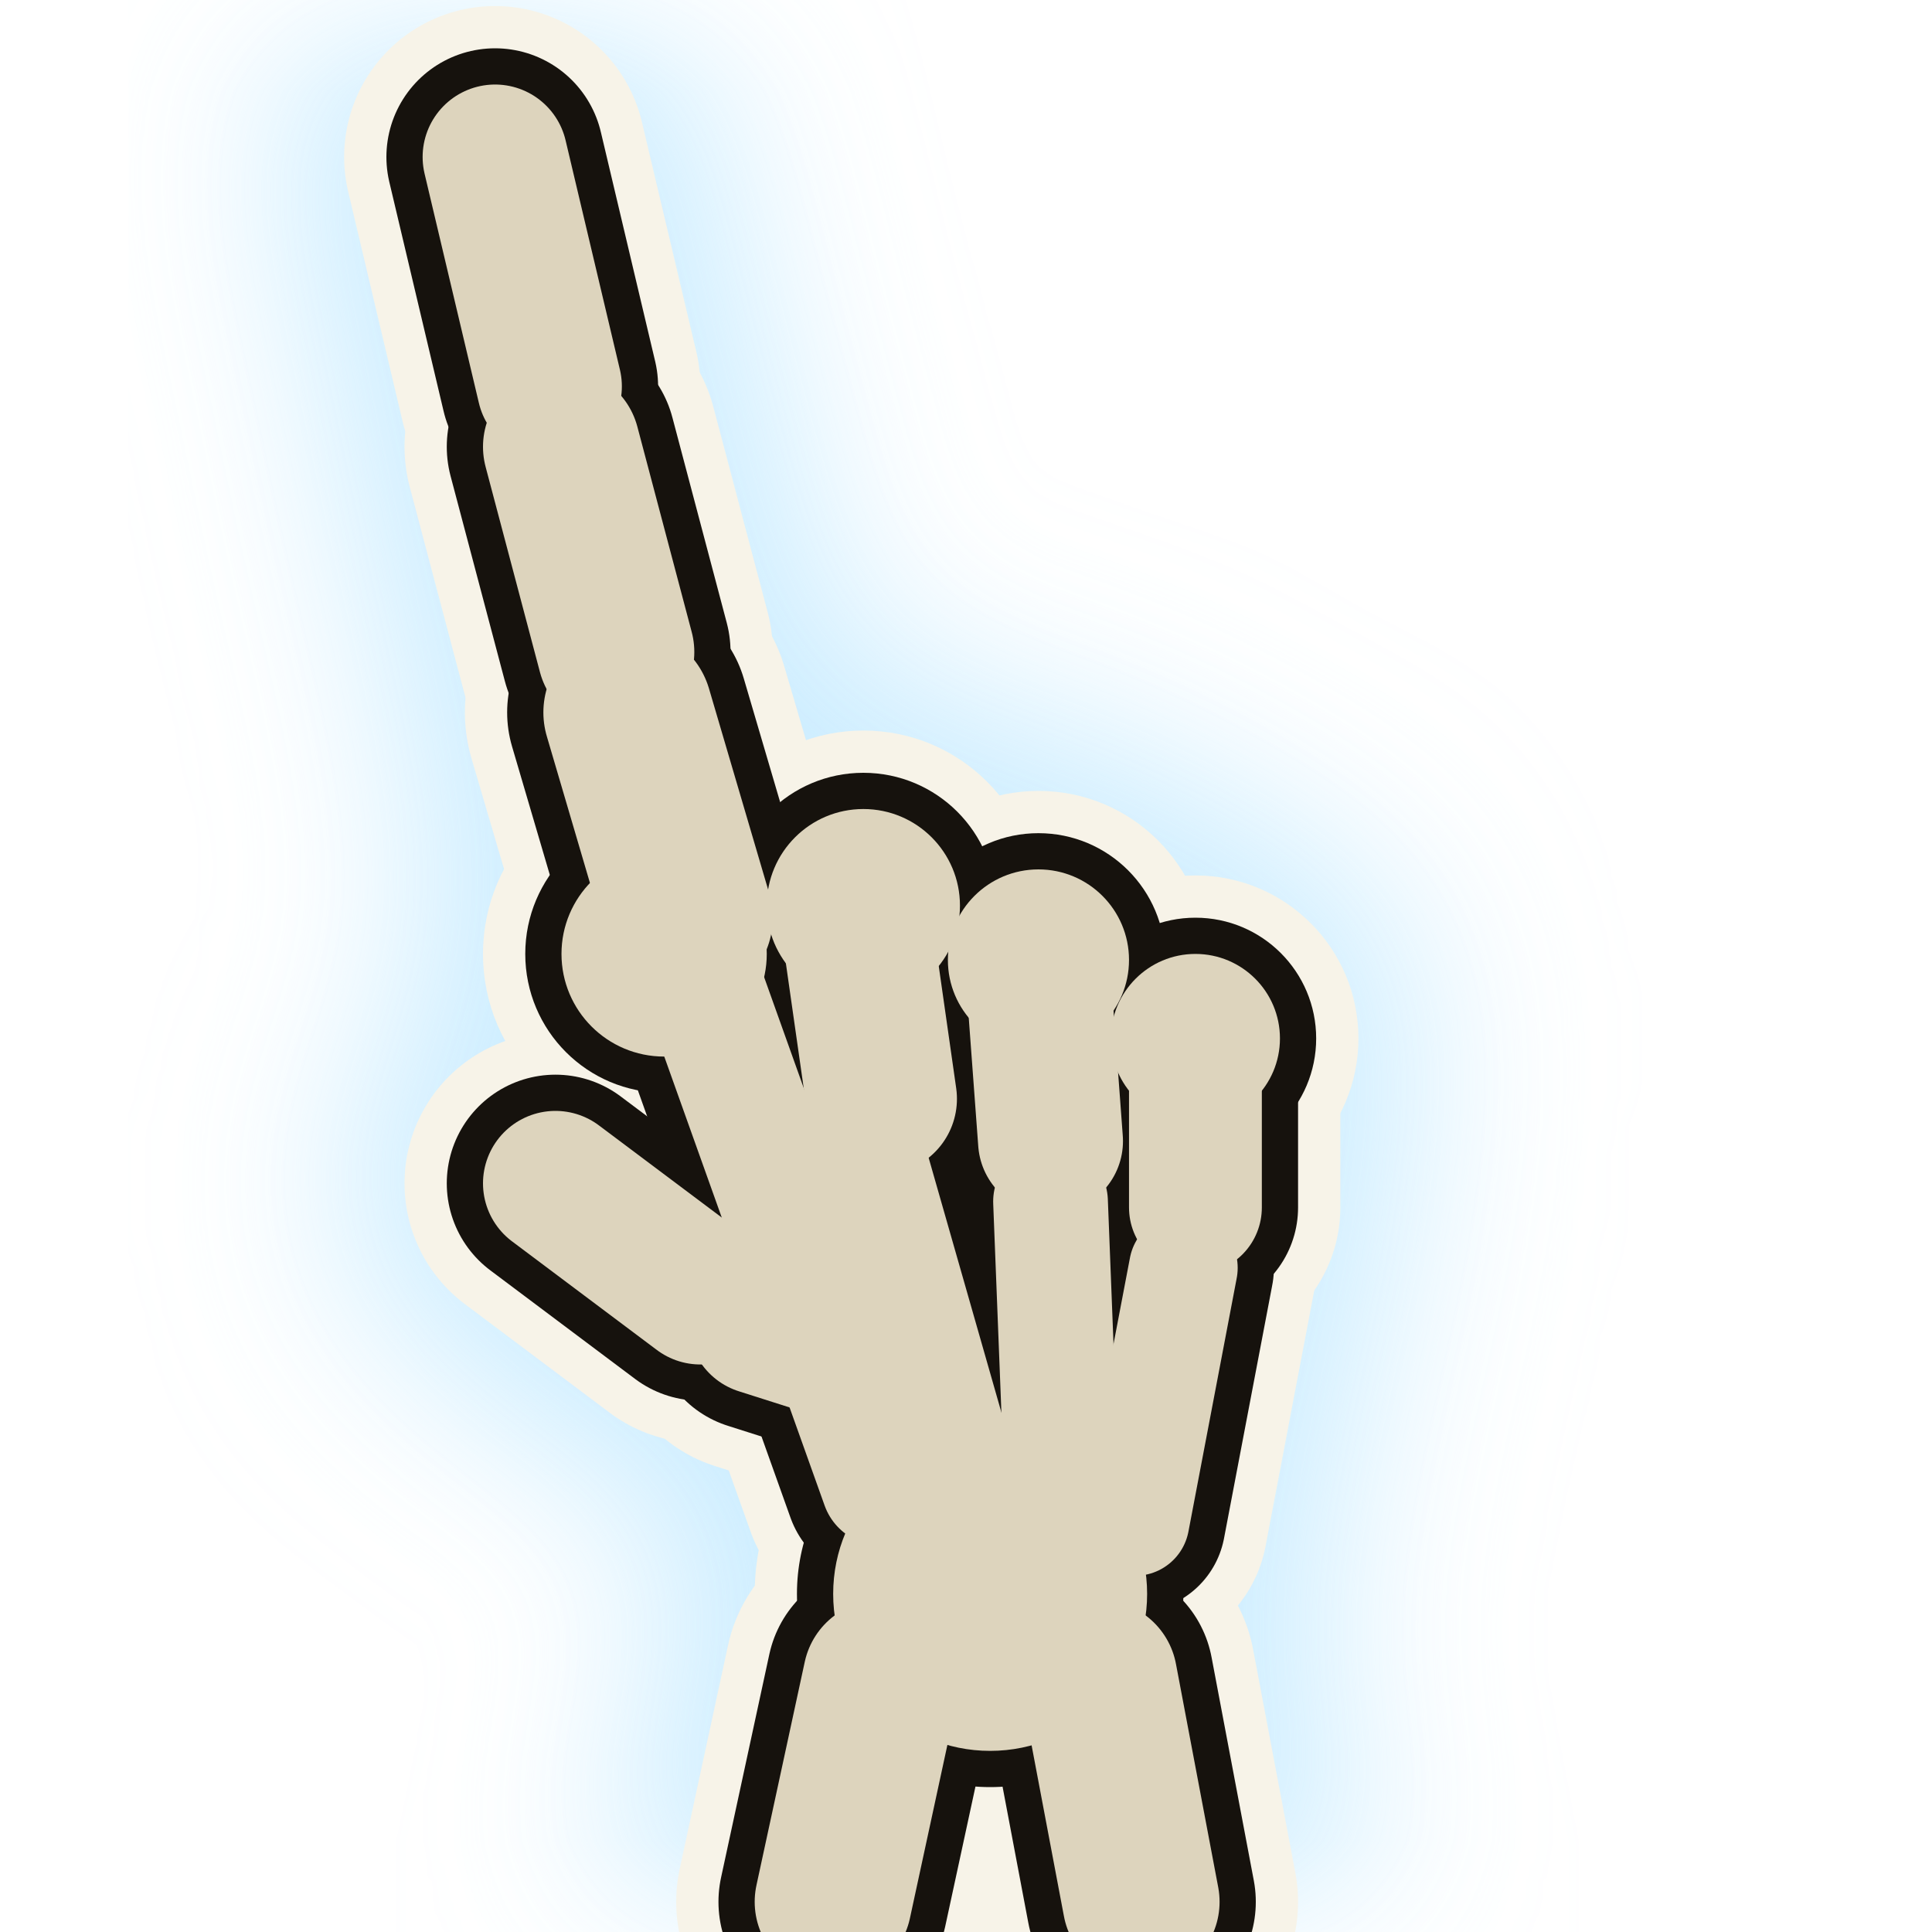
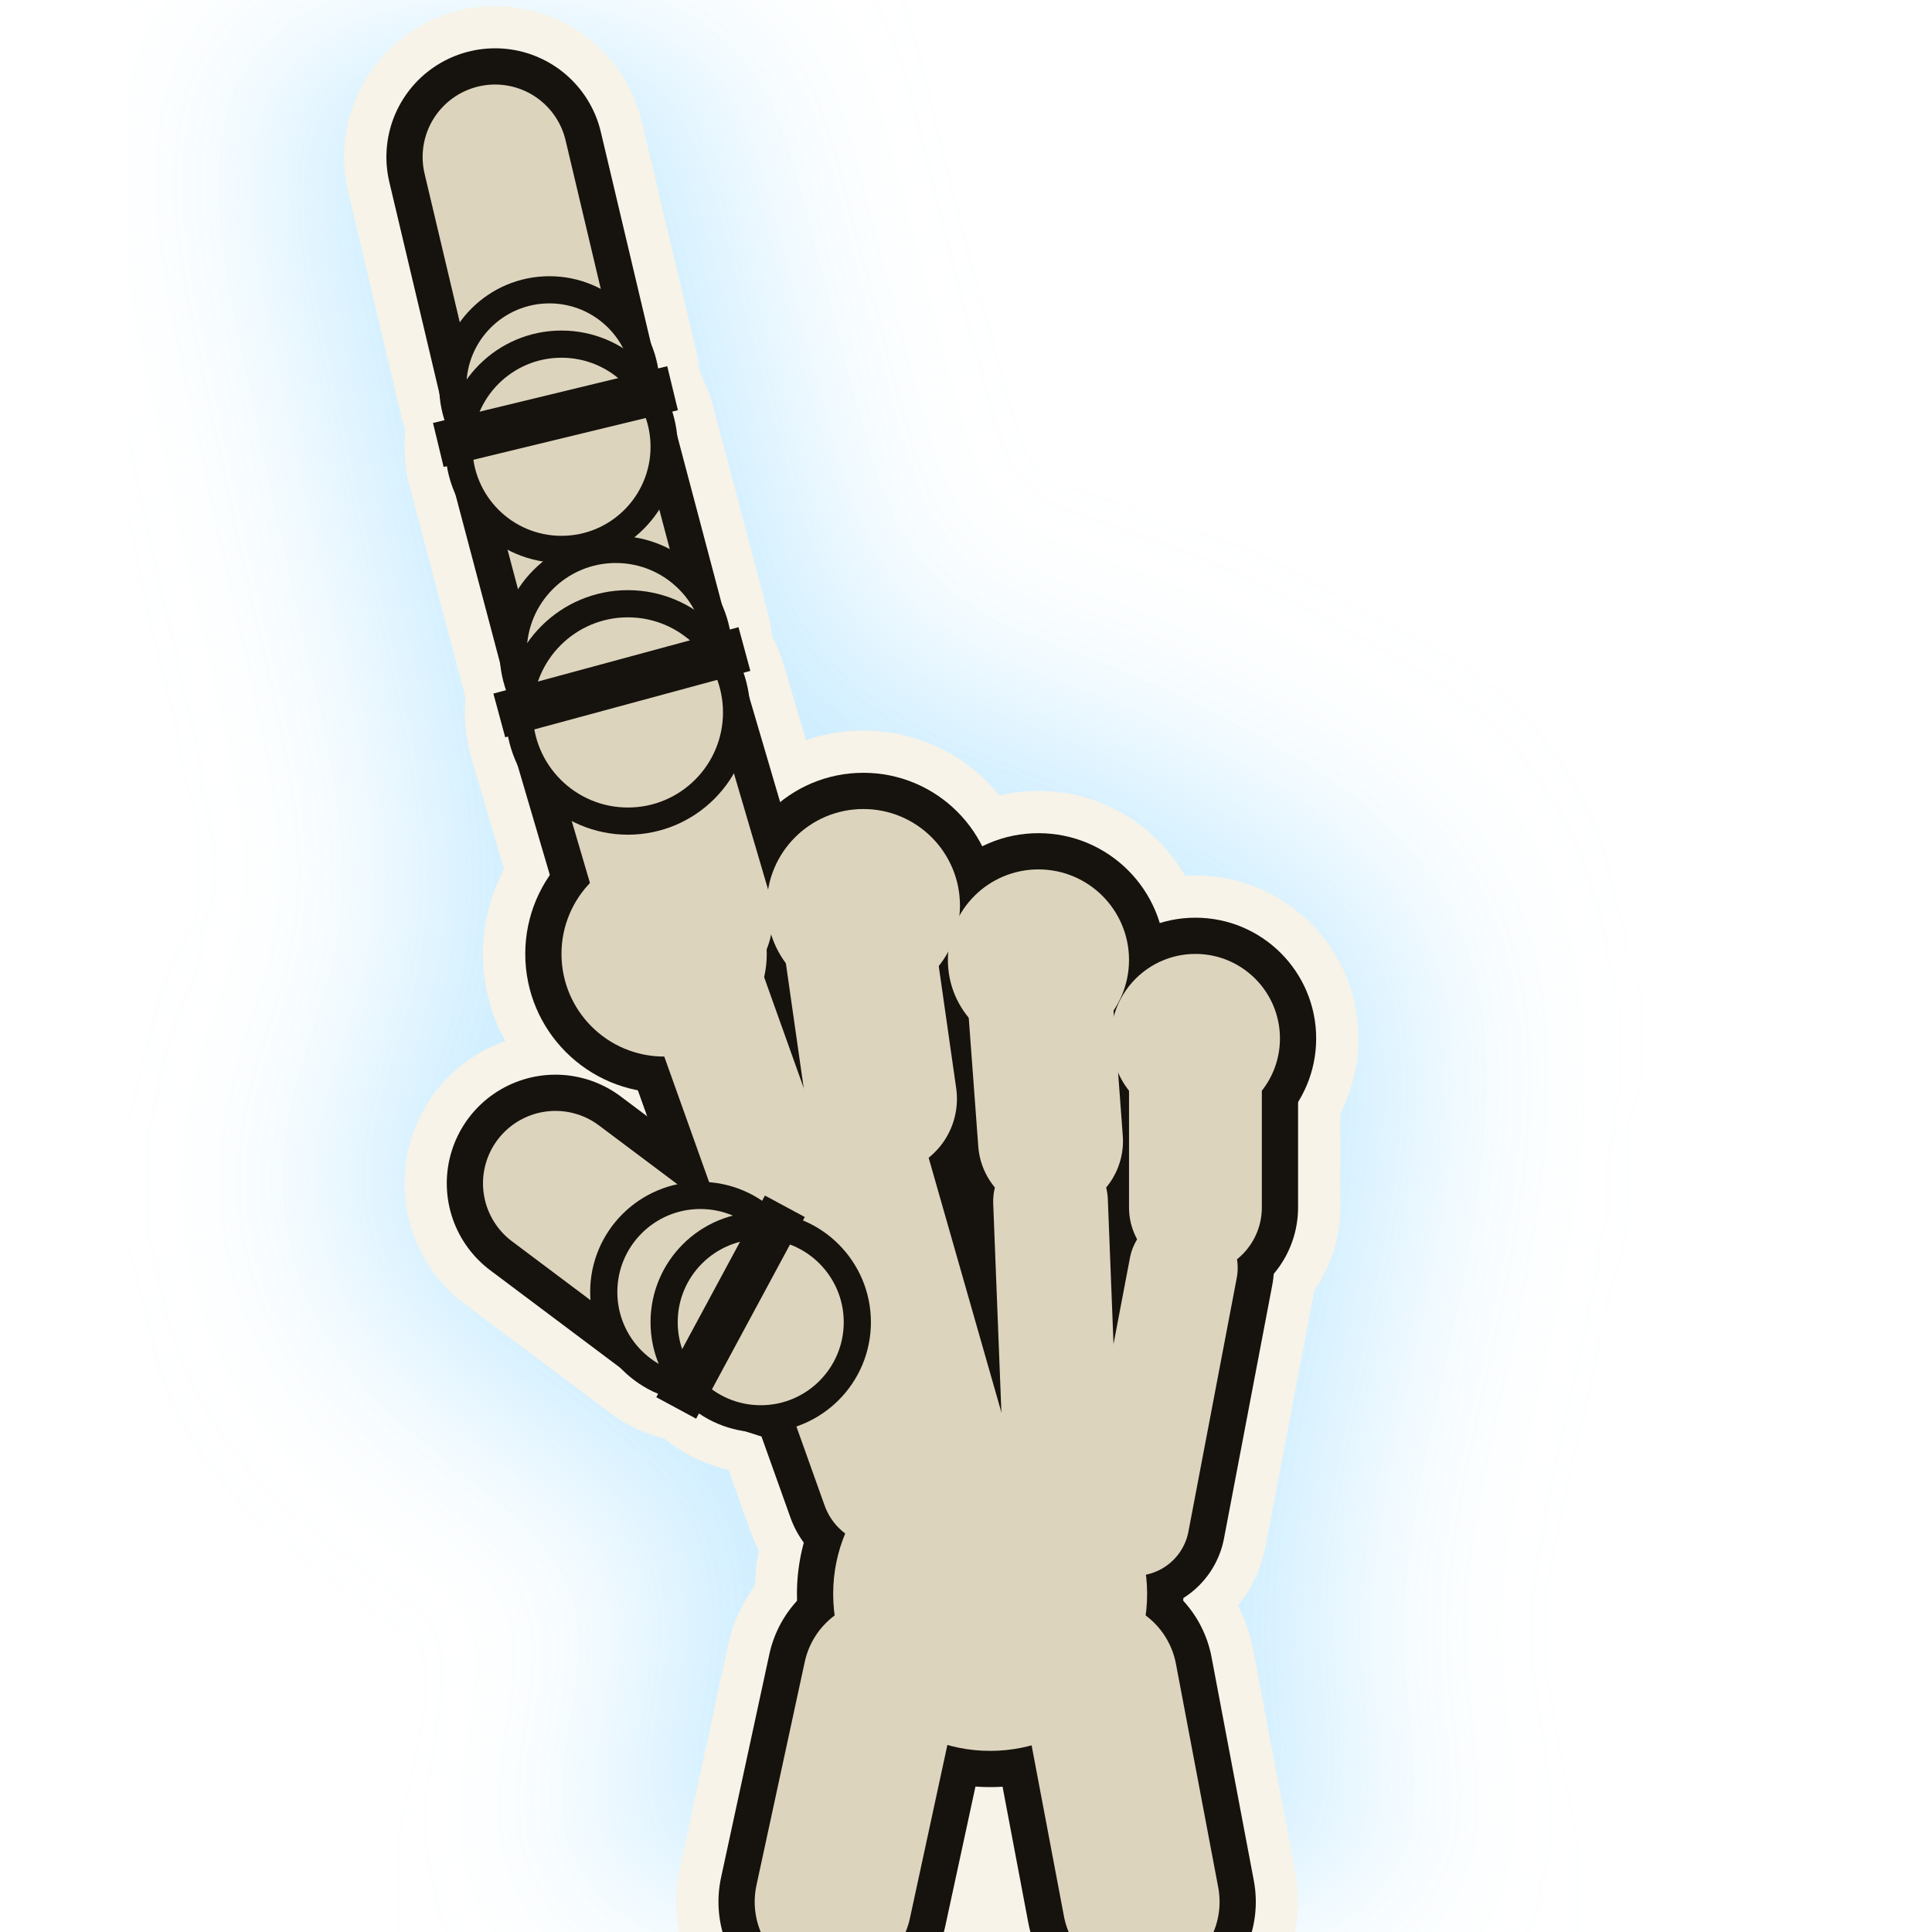
<svg xmlns="http://www.w3.org/2000/svg" width="64" height="64" viewBox="0 0 32 32">
  <defs>
    <filter id="g" x="-30%" y="-30%" width="160%" height="160%">
      <feGaussianBlur stdDeviation="1.6" />
    </filter>
  </defs>
  <g filter="url(#g)" opacity="0.85">
    <line x1="8.2" y1="2.6" x2="9.1" y2="6.4" stroke="#bfe8ff" stroke-width="6.9" stroke-linecap="round" />
    <line x1="9.3" y1="7.4" x2="10.2" y2="10.8" stroke="#bfe8ff" stroke-width="7.1" stroke-linecap="round" />
    <line x1="10.4" y1="11.8" x2="11.4" y2="15.2" stroke="#bfe8ff" stroke-width="7.3" stroke-linecap="round" />
    <line x1="14.2" y1="15.4" x2="14.6" y2="18.2" stroke="#bfe8ff" stroke-width="7" stroke-linecap="round" />
    <line x1="17.2" y1="16.2" x2="17.4" y2="18.9" stroke="#bfe8ff" stroke-width="6.9" stroke-linecap="round" />
    <line x1="19.8" y1="17.6" x2="19.8" y2="20" stroke="#bfe8ff" stroke-width="6.7" stroke-linecap="round" />
    <line x1="9.2" y1="19.6" x2="11.6" y2="21.4" stroke="#bfe8ff" stroke-width="6.9" stroke-linecap="round" />
    <line x1="12.6" y1="21.9" x2="14.8" y2="22.6" stroke="#bfe8ff" stroke-width="6.9" stroke-linecap="round" />
    <line x1="11.6" y1="16.2" x2="14.6" y2="24.6" stroke="#bfe8ff" stroke-width="6.5" stroke-linecap="round" />
    <line x1="14.4" y1="19.2" x2="16" y2="24.8" stroke="#bfe8ff" stroke-width="6.4" stroke-linecap="round" />
    <line x1="17.4" y1="19.9" x2="17.6" y2="25" stroke="#bfe8ff" stroke-width="6.4" stroke-linecap="round" />
    <line x1="19.6" y1="21" x2="18.8" y2="25.2" stroke="#bfe8ff" stroke-width="6.3" stroke-linecap="round" />
    <line x1="14.6" y1="27.8" x2="13.8" y2="31.5" stroke="#bfe8ff" stroke-width="7.1" stroke-linecap="round" />
    <line x1="18.2" y1="27.8" x2="18.9" y2="31.5" stroke="#bfe8ff" stroke-width="7.1" stroke-linecap="round" />
    <circle cx="11" cy="15.8" r="3.95" fill="#bfe8ff" />
    <circle cx="14.3" cy="15" r="3.85" fill="#bfe8ff" />
    <circle cx="17.2" cy="15.9" r="3.75" fill="#bfe8ff" />
    <circle cx="19.8" cy="17.2" r="3.65" fill="#bfe8ff" />
    <circle cx="16.4" cy="26.4" r="4.85" fill="#bfe8ff" />
  </g>
  <line x1="8.2" y1="2.6" x2="9.1" y2="6.4" stroke="#f7f3e8" stroke-width="5" stroke-linecap="round" />
  <line x1="9.3" y1="7.4" x2="10.2" y2="10.8" stroke="#f7f3e8" stroke-width="5.2" stroke-linecap="round" />
  <line x1="10.4" y1="11.8" x2="11.4" y2="15.2" stroke="#f7f3e8" stroke-width="5.4" stroke-linecap="round" />
  <line x1="14.2" y1="15.4" x2="14.6" y2="18.2" stroke="#f7f3e8" stroke-width="5.1" stroke-linecap="round" />
  <line x1="17.2" y1="16.2" x2="17.4" y2="18.9" stroke="#f7f3e8" stroke-width="5" stroke-linecap="round" />
  <line x1="19.8" y1="17.6" x2="19.8" y2="20" stroke="#f7f3e8" stroke-width="4.8" stroke-linecap="round" />
  <line x1="9.2" y1="19.6" x2="11.6" y2="21.4" stroke="#f7f3e8" stroke-width="5" stroke-linecap="round" />
  <line x1="12.6" y1="21.9" x2="14.8" y2="22.6" stroke="#f7f3e8" stroke-width="5" stroke-linecap="round" />
  <line x1="11.6" y1="16.2" x2="14.6" y2="24.6" stroke="#f7f3e8" stroke-width="4.6" stroke-linecap="round" />
  <line x1="14.4" y1="19.2" x2="16" y2="24.8" stroke="#f7f3e8" stroke-width="4.5" stroke-linecap="round" />
  <line x1="17.4" y1="19.9" x2="17.6" y2="25" stroke="#f7f3e8" stroke-width="4.5" stroke-linecap="round" />
  <line x1="19.6" y1="21" x2="18.8" y2="25.2" stroke="#f7f3e8" stroke-width="4.4" stroke-linecap="round" />
  <line x1="14.6" y1="27.8" x2="13.8" y2="31.5" stroke="#f7f3e8" stroke-width="5.2" stroke-linecap="round" />
  <line x1="18.2" y1="27.8" x2="18.9" y2="31.5" stroke="#f7f3e8" stroke-width="5.2" stroke-linecap="round" />
  <circle cx="11" cy="15.8" r="3" fill="#f7f3e8" />
  <circle cx="14.3" cy="15" r="2.9" fill="#f7f3e8" />
  <circle cx="17.2" cy="15.9" r="2.8" fill="#f7f3e8" />
  <circle cx="19.8" cy="17.2" r="2.7" fill="#f7f3e8" />
  <circle cx="16.4" cy="26.4" r="3.9" fill="#f7f3e8" />
  <line x1="8.2" y1="2.6" x2="9.1" y2="6.4" stroke="#16120d" stroke-width="3.6" stroke-linecap="round" />
  <line x1="9.3" y1="7.4" x2="10.2" y2="10.8" stroke="#16120d" stroke-width="3.8" stroke-linecap="round" />
  <line x1="10.4" y1="11.8" x2="11.4" y2="15.2" stroke="#16120d" stroke-width="4" stroke-linecap="round" />
  <line x1="14.2" y1="15.4" x2="14.6" y2="18.2" stroke="#16120d" stroke-width="3.7" stroke-linecap="round" />
  <line x1="17.2" y1="16.2" x2="17.4" y2="18.9" stroke="#16120d" stroke-width="3.6" stroke-linecap="round" />
  <line x1="19.8" y1="17.6" x2="19.8" y2="20" stroke="#16120d" stroke-width="3.4" stroke-linecap="round" />
  <line x1="9.2" y1="19.6" x2="11.6" y2="21.4" stroke="#16120d" stroke-width="3.6" stroke-linecap="round" />
  <line x1="12.6" y1="21.9" x2="14.8" y2="22.6" stroke="#16120d" stroke-width="3.6" stroke-linecap="round" />
  <line x1="11.6" y1="16.2" x2="14.6" y2="24.6" stroke="#16120d" stroke-width="3.2" stroke-linecap="round" />
  <line x1="14.4" y1="19.2" x2="16" y2="24.8" stroke="#16120d" stroke-width="3.1" stroke-linecap="round" />
  <line x1="17.4" y1="19.9" x2="17.6" y2="25" stroke="#16120d" stroke-width="3.1" stroke-linecap="round" />
  <line x1="19.6" y1="21" x2="18.8" y2="25.2" stroke="#16120d" stroke-width="3" stroke-linecap="round" />
  <line x1="14.6" y1="27.8" x2="13.8" y2="31.5" stroke="#16120d" stroke-width="3.8" stroke-linecap="round" />
  <line x1="18.2" y1="27.8" x2="18.9" y2="31.5" stroke="#16120d" stroke-width="3.8" stroke-linecap="round" />
  <circle cx="11" cy="15.8" r="2.3" fill="#16120d" />
  <circle cx="14.3" cy="15" r="2.2" fill="#16120d" />
  <circle cx="17.2" cy="15.9" r="2.1" fill="#16120d" />
  <circle cx="19.8" cy="17.2" r="2" fill="#16120d" />
  <circle cx="16.4" cy="26.4" r="3.2" fill="#16120d" />
  <line x1="8.2" y1="2.6" x2="9.1" y2="6.4" stroke="#ddd4bd" stroke-width="2.4" stroke-linecap="round" />
  <line x1="9.3" y1="7.4" x2="10.2" y2="10.8" stroke="#ddd4bd" stroke-width="2.6" stroke-linecap="round" />
  <line x1="10.4" y1="11.8" x2="11.4" y2="15.2" stroke="#ddd4bd" stroke-width="2.8" stroke-linecap="round" />
  <line x1="14.2" y1="15.4" x2="14.6" y2="18.2" stroke="#ddd4bd" stroke-width="2.5" stroke-linecap="round" />
  <line x1="17.2" y1="16.2" x2="17.4" y2="18.9" stroke="#ddd4bd" stroke-width="2.4" stroke-linecap="round" />
  <line x1="19.8" y1="17.6" x2="19.8" y2="20" stroke="#ddd4bd" stroke-width="2.2" stroke-linecap="round" />
  <line x1="9.2" y1="19.6" x2="11.6" y2="21.4" stroke="#ddd4bd" stroke-width="2.4" stroke-linecap="round" />
  <line x1="12.6" y1="21.9" x2="14.8" y2="22.6" stroke="#ddd4bd" stroke-width="2.4" stroke-linecap="round" />
  <line x1="11.6" y1="16.2" x2="14.6" y2="24.6" stroke="#ddd4bd" stroke-width="2" stroke-linecap="round" />
  <line x1="14.4" y1="19.2" x2="16" y2="24.8" stroke="#ddd4bd" stroke-width="1.9" stroke-linecap="round" />
  <line x1="17.4" y1="19.9" x2="17.6" y2="25" stroke="#ddd4bd" stroke-width="1.9" stroke-linecap="round" />
  <line x1="19.6" y1="21" x2="18.8" y2="25.2" stroke="#ddd4bd" stroke-width="1.8" stroke-linecap="round" />
  <line x1="14.6" y1="27.8" x2="13.8" y2="31.5" stroke="#ddd4bd" stroke-width="2.6" stroke-linecap="round" />
  <line x1="18.2" y1="27.8" x2="18.9" y2="31.5" stroke="#ddd4bd" stroke-width="2.6" stroke-linecap="round" />
  <circle cx="11" cy="15.8" r="1.7" fill="#ddd4bd" />
  <circle cx="14.3" cy="15" r="1.6" fill="#ddd4bd" />
  <circle cx="17.2" cy="15.9" r="1.5" fill="#ddd4bd" />
  <circle cx="19.8" cy="17.2" r="1.4" fill="#ddd4bd" />
  <circle cx="16.4" cy="26.4" r="2.6" fill="#ddd4bd" />
+   <circle cx="9.10" cy="6.40" r="1.60" fill="#ddd4bd" stroke="#16120d" stroke-width="0.45" />
+   <circle cx="9.30" cy="7.40" r="1.70" fill="#ddd4bd" stroke="#16120d" stroke-width="0.45" />
+   <line x1="7.26" y1="7.37" x2="11.14" y2="6.43" stroke="#16120d" stroke-width="0.75" stroke-linecap="butt" />
+   <circle cx="10.20" cy="10.80" r="1.70" fill="#ddd4bd" stroke="#16120d" stroke-width="0.45" />
+   <circle cx="10.40" cy="11.80" r="1.80" fill="#ddd4bd" stroke="#16120d" stroke-width="0.45" />
+   <line x1="8.27" y1="11.85" x2="12.33" y2="10.75" stroke="#16120d" stroke-width="0.75" stroke-linecap="butt" />
+   <circle cx="11.60" cy="21.40" r="1.60" fill="#ddd4bd" stroke="#16120d" stroke-width="0.45" />
+   <circle cx="12.60" cy="21.90" r="1.60" fill="#ddd4bd" stroke="#16120d" stroke-width="0.45" />
+   <line x1="11.20" y1="23.32" x2="13.00" y2="19.98" stroke="#16120d" stroke-width="0.75" stroke-linecap="butt" />
</svg>
